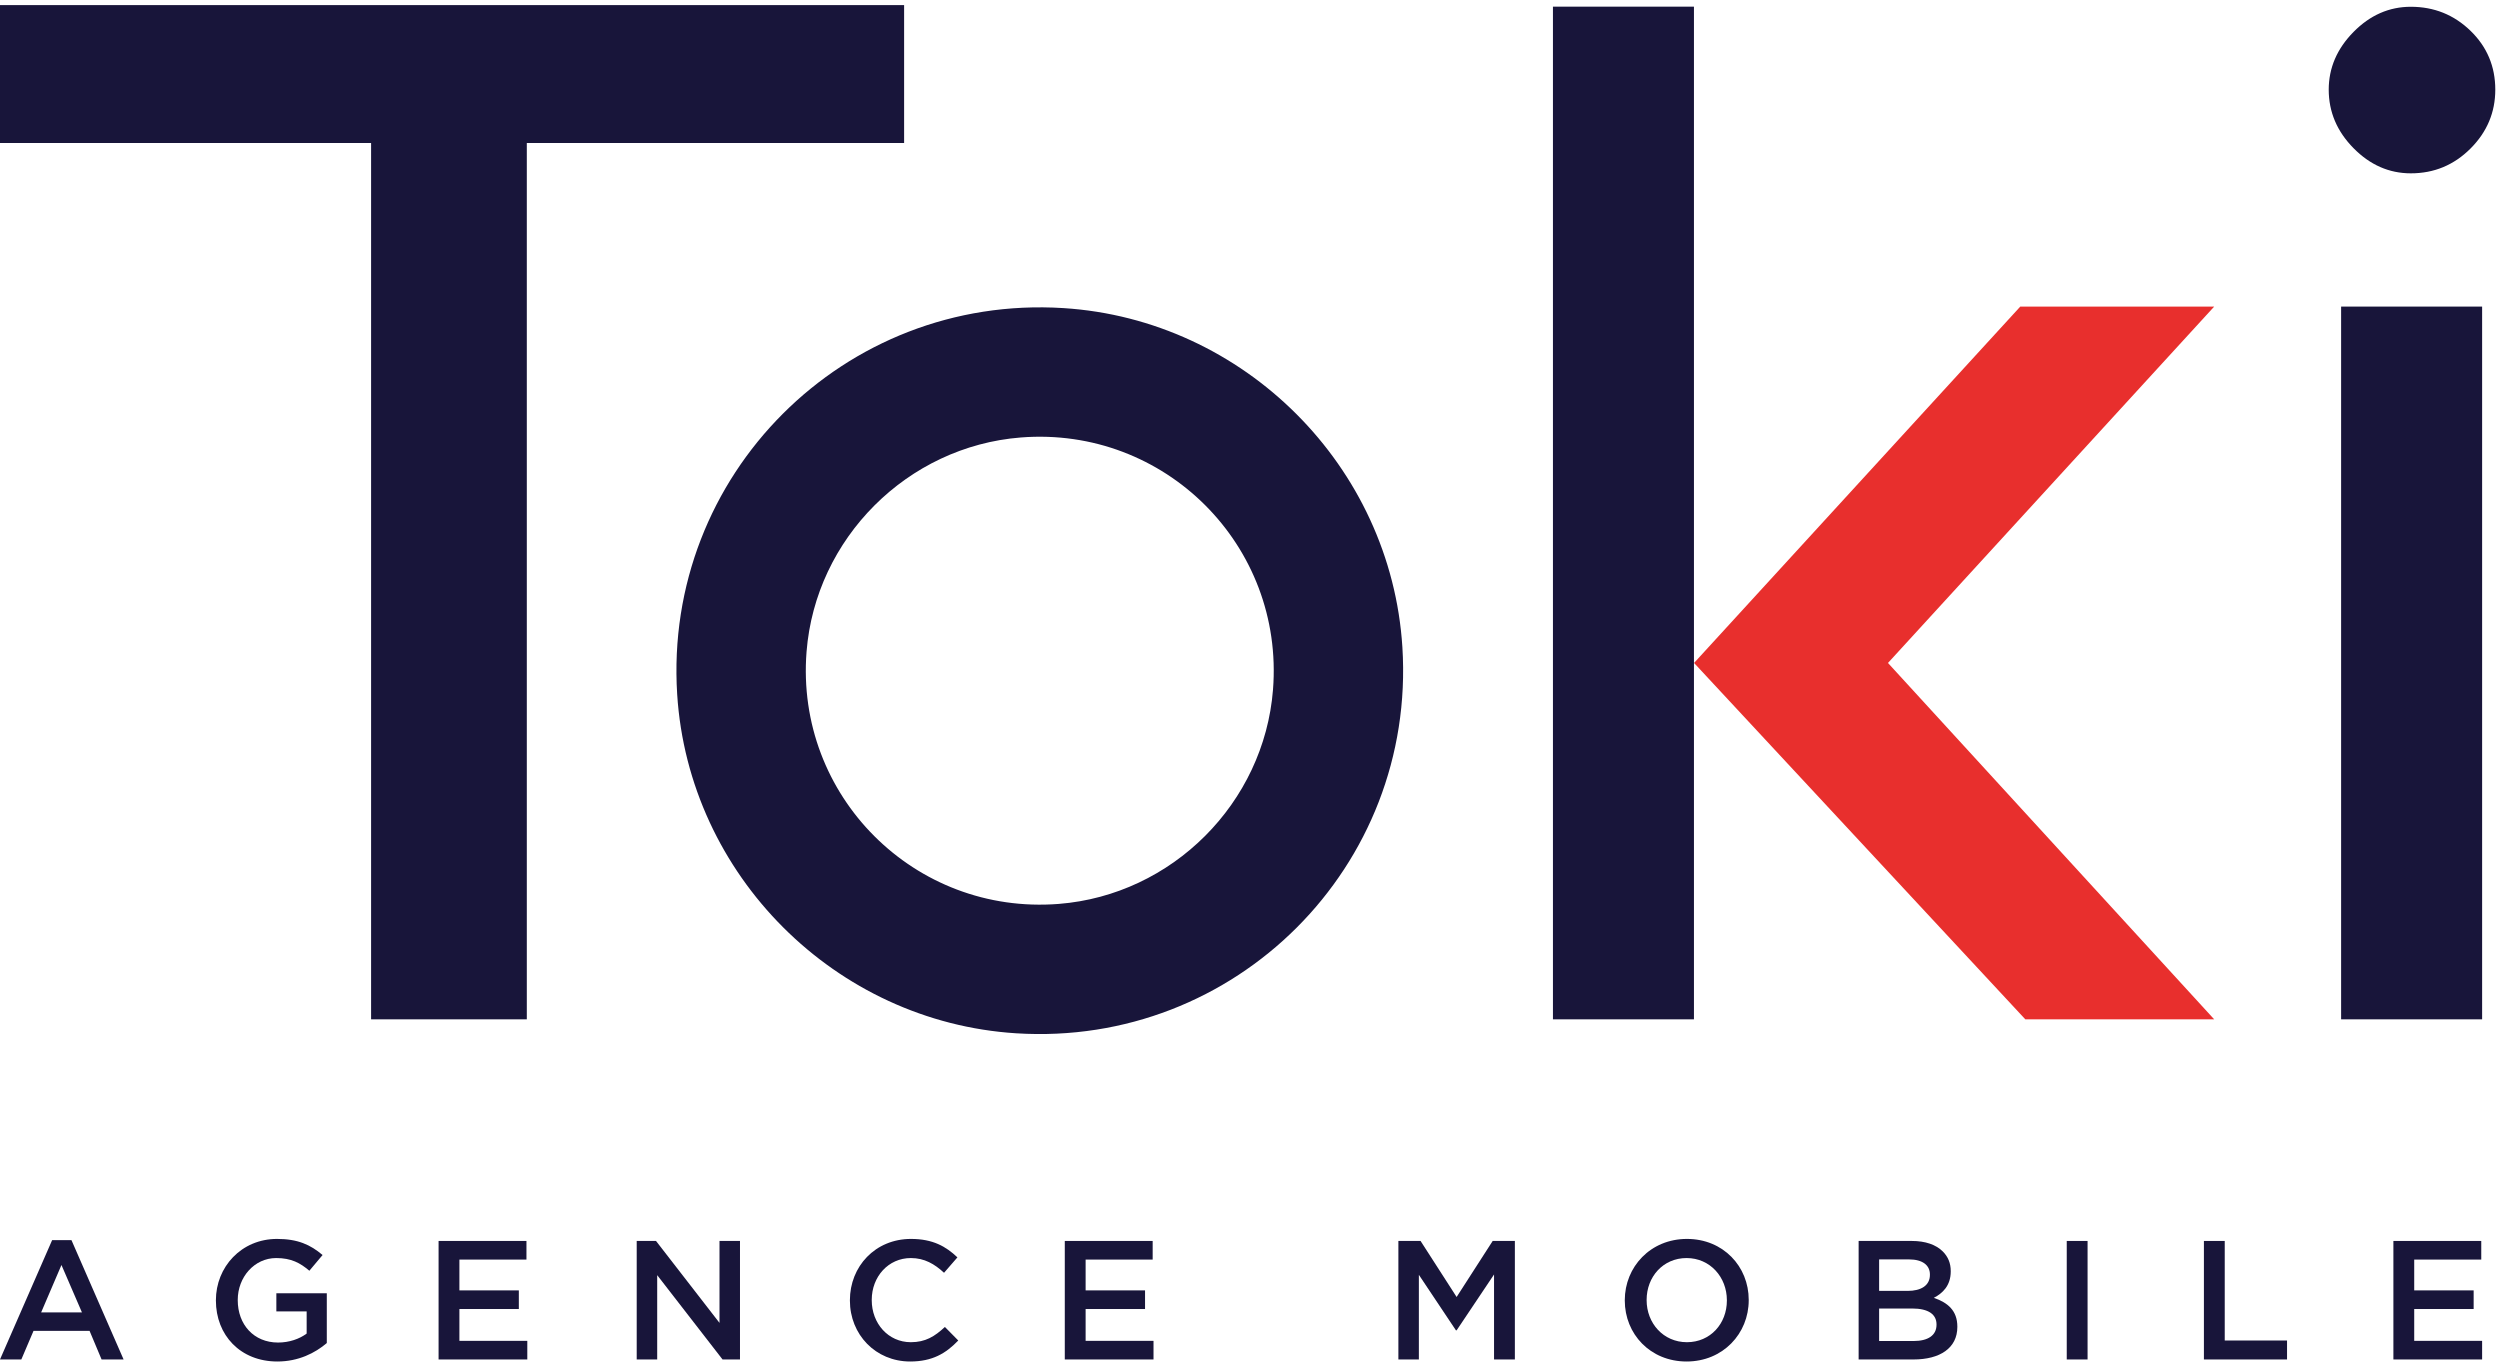
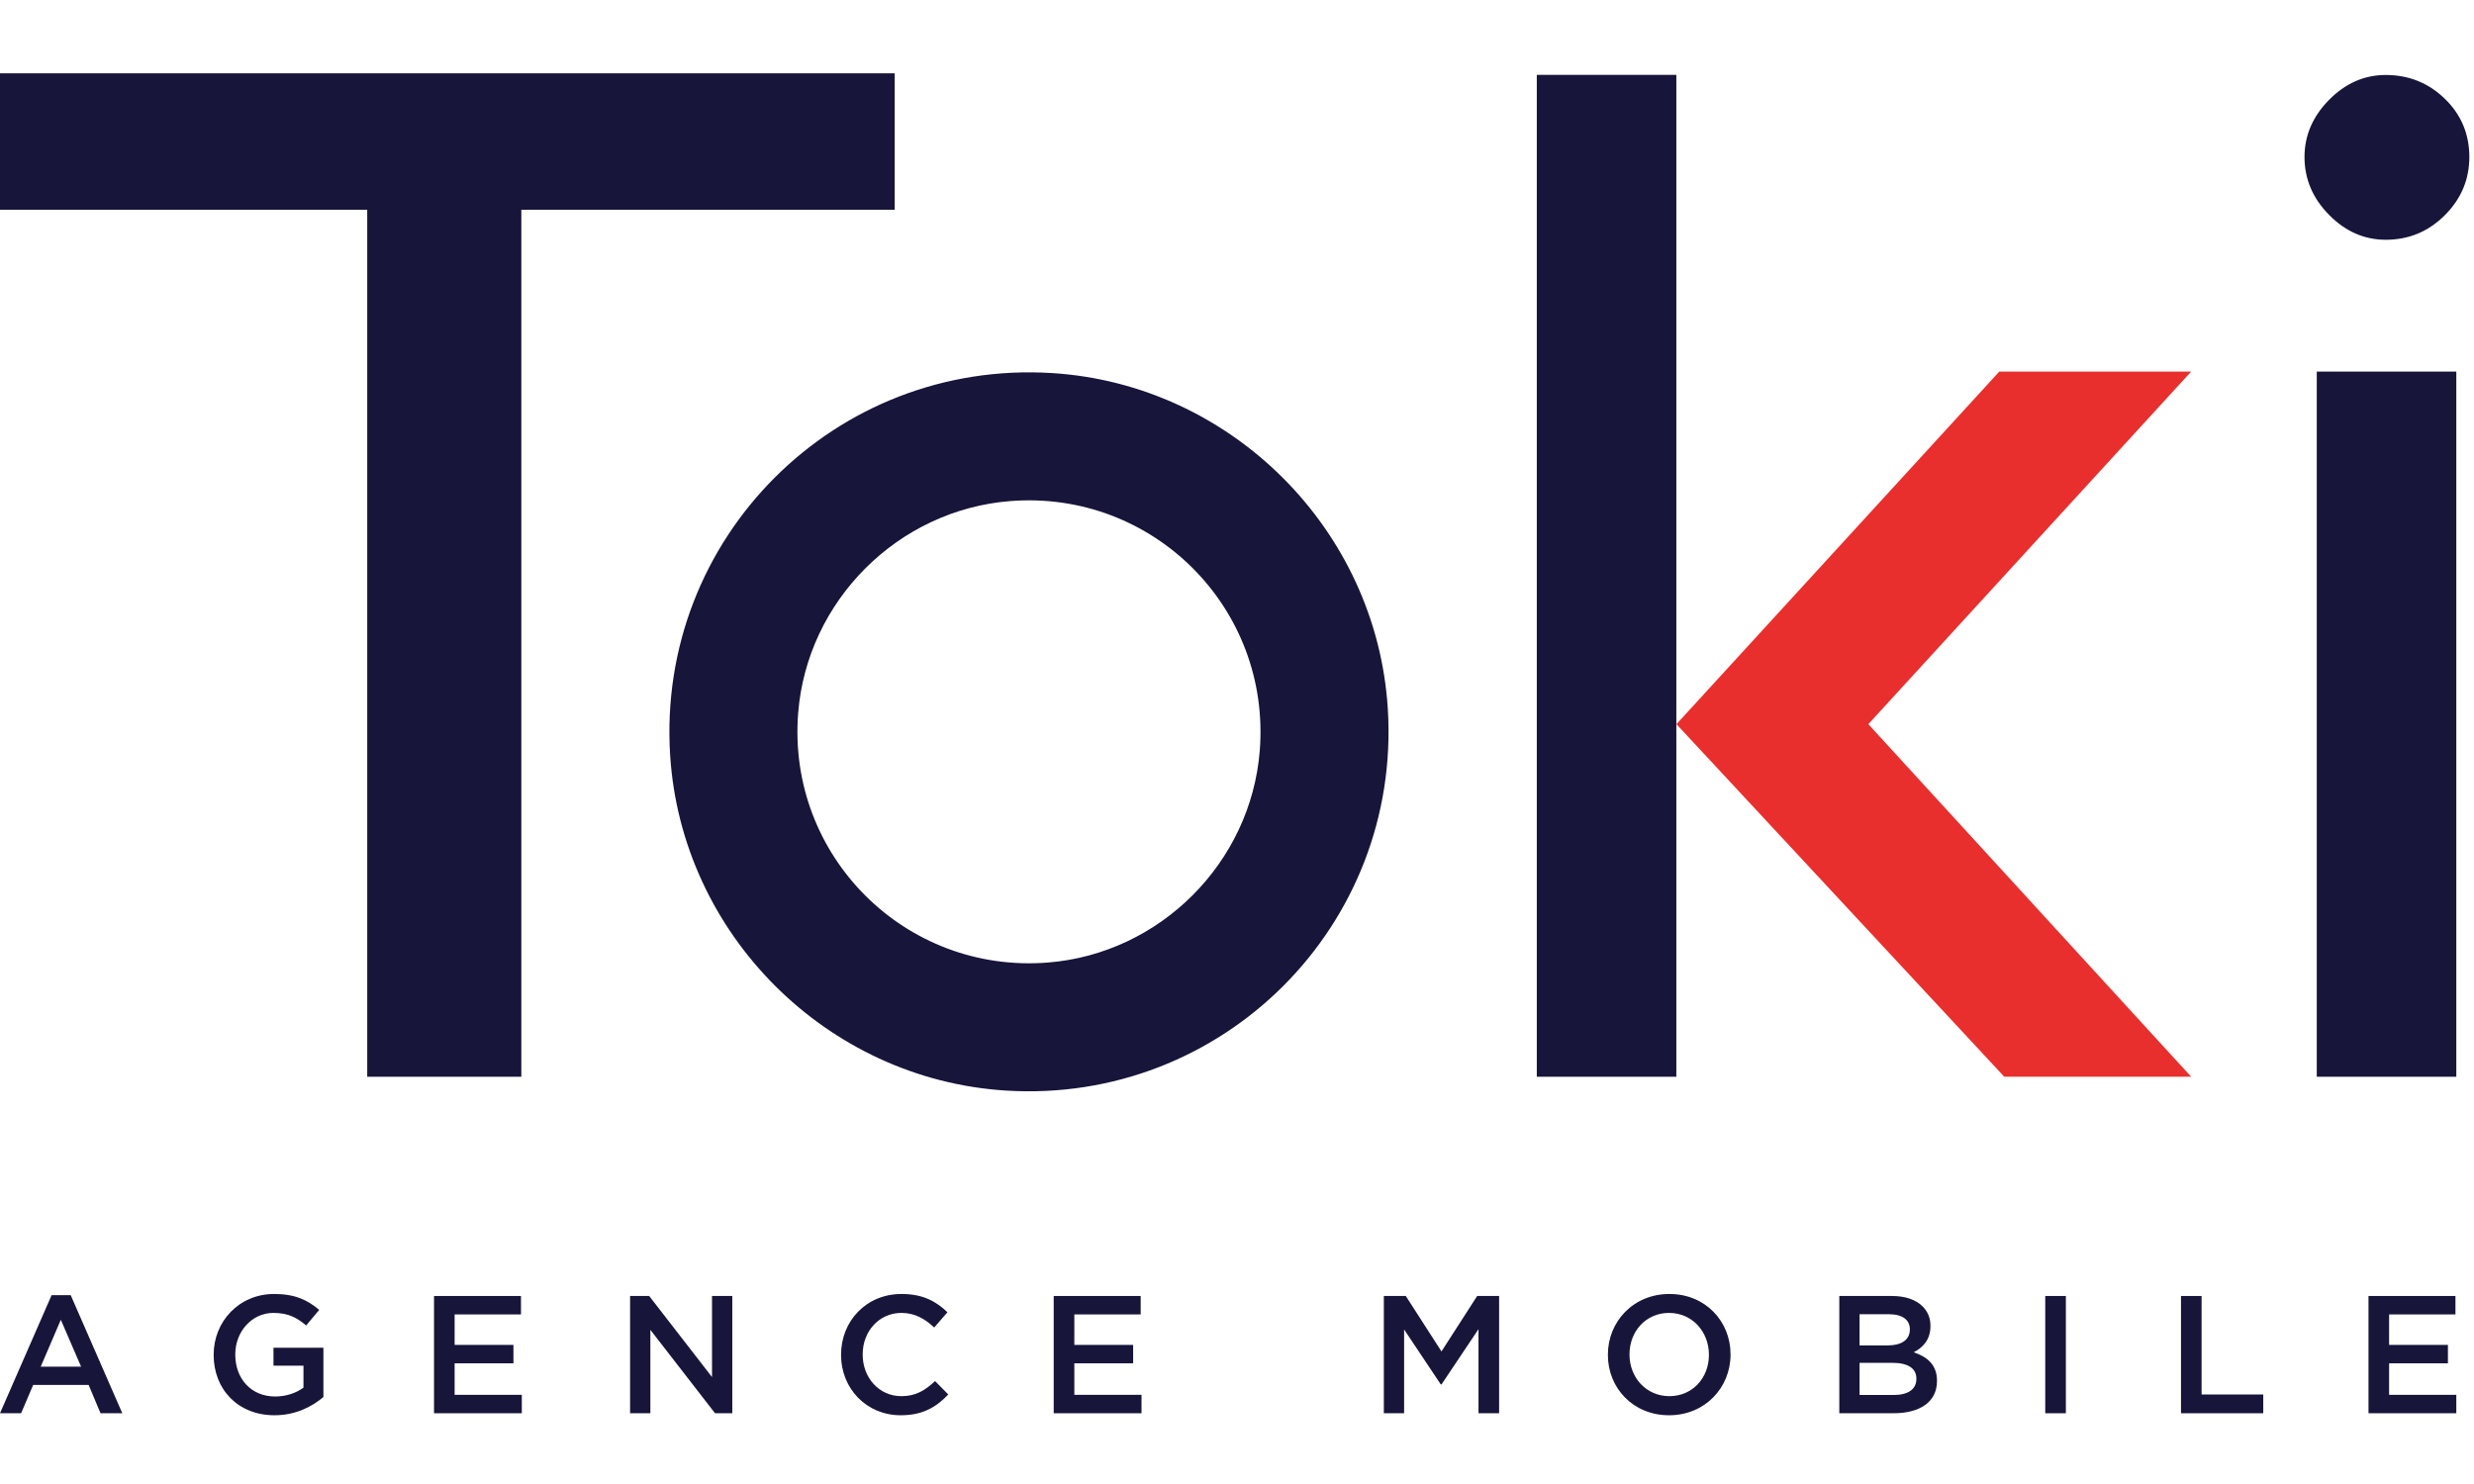
- <svg xmlns="http://www.w3.org/2000/svg" viewBox="0 0 1775 967" version="1.1" xml:space="preserve" style="fill-rule:evenodd;clip-rule:evenodd;stroke-linejoin:round;stroke-miterlimit:1.414;">
+ <svg xmlns="http://www.w3.org/2000/svg" width="1000" height="600" viewBox="0 0 1775 967" version="1.1" xml:space="preserve" style="fill-rule:evenodd;clip-rule:evenodd;stroke-linejoin:round;stroke-miterlimit:1.414;">
  <g transform="matrix(4.16667,0,0,4.16667,0,0)">
    <path d="M344.254,52.242L288.667,112.968L345.114,173.695L377.298,173.695L321.711,112.968L377.298,52.242L344.254,52.242Z" style="fill:rgb(232,47,45);fill-rule:nonzero;" />
    <path d="M216.919,117.521C215.395,136.846 199.738,152.503 180.413,154.027C155.848,155.964 135.501,135.617 137.437,111.051C138.961,91.727 154.617,76.07 173.943,74.546C198.509,72.609 218.856,92.956 216.919,117.521ZM181.2,52.499C143.834,50.138 113.029,80.943 115.391,118.308C117.338,149.123 142.342,174.127 173.157,176.074C210.522,178.435 241.326,147.63 238.966,110.265C237.019,79.45 212.015,54.446 181.2,52.499Z" style="fill:rgb(24,21,58);fill-rule:nonzero;" />
    <path d="M154.06,0.869L0,0.869L0,24.368L63.234,24.368L63.234,173.695L89.768,173.695L89.768,24.368L154.06,24.368L154.06,0.869Z" style="fill:rgb(24,21,58);fill-rule:nonzero;" />
    <path d="M410.807,29.536C414.768,29.536 418.155,28.129 420.973,25.312C423.788,22.496 425.197,19.152 425.197,15.278C425.197,11.318 423.788,7.975 420.973,5.245C418.155,2.519 414.768,1.154 410.807,1.154C407.111,1.154 403.854,2.585 401.039,5.444C398.221,8.305 396.814,11.582 396.814,15.278C396.814,19.064 398.221,22.387 401.039,25.245C403.854,28.106 407.111,29.536 410.807,29.536Z" style="fill:rgb(24,21,58);fill-rule:nonzero;" />
    <rect x="398.926" y="52.242" width="24.027" height="121.453" style="fill:rgb(24,21,58);fill-rule:nonzero;" />
    <rect x="264.622" y="1.134" width="24.027" height="172.561" style="fill:rgb(24,21,58);fill-rule:nonzero;" />
    <path d="M13.964,223.633L10.472,215.555L7.011,223.633L13.964,223.633ZM8.886,211.314L12.175,211.314L21.061,231.653L17.31,231.653L15.262,226.778L5.712,226.778L3.635,231.653L0,231.653L8.886,211.314Z" style="fill:rgb(24,21,58);fill-rule:nonzero;" />
    <path d="M36.79,221.613L36.79,221.556C36.79,215.901 41.118,211.112 47.205,211.112C50.725,211.112 52.889,212.093 54.966,213.853L52.715,216.535C51.158,215.209 49.628,214.372 47.061,214.372C43.339,214.372 40.512,217.632 40.512,221.498L40.512,221.556C40.512,225.711 43.253,228.769 47.378,228.769C49.283,228.769 51.014,228.163 52.254,227.24L52.254,223.46L47.09,223.46L47.09,220.373L55.687,220.373L55.687,228.855C53.697,230.557 50.841,232 47.263,232C40.945,232 36.79,227.499 36.79,221.613Z" style="fill:rgb(24,21,58);fill-rule:nonzero;" />
    <path d="M74.734,211.458L89.708,211.458L89.708,214.632L78.282,214.632L78.282,219.882L88.409,219.882L88.409,223.056L78.282,223.056L78.282,228.48L89.852,228.48L89.852,231.653L74.734,231.653L74.734,211.458Z" style="fill:rgb(24,21,58);fill-rule:nonzero;" />
    <path d="M108.495,211.458L111.784,211.458L122.603,225.421L122.603,211.458L126.094,211.458L126.094,231.653L123.122,231.653L111.986,217.285L111.986,231.653L108.495,231.653L108.495,211.458Z" style="fill:rgb(24,21,58);fill-rule:nonzero;" />
    <path d="M144.823,221.613L144.823,221.556C144.823,215.814 149.122,211.112 155.238,211.112C158.96,211.112 161.21,212.41 163.144,214.256L160.864,216.882C159.248,215.382 157.517,214.372 155.209,214.372C151.372,214.372 148.545,217.546 148.545,221.498L148.545,221.556C148.545,225.508 151.344,228.711 155.209,228.711C157.69,228.711 159.277,227.73 161.009,226.114L163.288,228.422C161.182,230.615 158.874,232 155.094,232C149.208,232 144.823,227.413 144.823,221.613Z" style="fill:rgb(24,21,58);fill-rule:nonzero;" />
    <path d="M181.44,211.458L196.414,211.458L196.414,214.632L184.989,214.632L184.989,219.882L195.115,219.882L195.115,223.056L184.989,223.056L184.989,228.48L196.558,228.48L196.558,231.653L181.44,231.653L181.44,211.458Z" style="fill:rgb(24,21,58);fill-rule:nonzero;" />
    <path d="M238.284,211.458L242.064,211.458L248.209,221.007L254.354,211.458L258.133,211.458L258.133,231.653L254.584,231.653L254.584,217.17L248.209,226.691L248.093,226.691L241.775,217.228L241.775,231.653L238.284,231.653L238.284,211.458Z" style="fill:rgb(24,21,58);fill-rule:nonzero;" />
    <path d="M294.26,221.613L294.26,221.556C294.26,217.632 291.403,214.372 287.394,214.372C283.384,214.372 280.585,217.575 280.585,221.498L280.585,221.556C280.585,225.479 283.441,228.711 287.451,228.711C291.461,228.711 294.26,225.537 294.26,221.613ZM276.863,221.613L276.863,221.556C276.863,215.872 281.248,211.112 287.451,211.112C293.654,211.112 297.982,215.814 297.982,221.498L297.982,221.556C297.982,227.24 293.596,232 287.394,232C281.191,232 276.863,227.297 276.863,221.613Z" style="fill:rgb(24,21,58);fill-rule:nonzero;" />
    <path d="M325.828,222.969L320.202,222.969L320.202,228.508L326.087,228.508C328.511,228.508 329.983,227.557 329.983,225.739L329.983,225.682C329.983,223.979 328.627,222.969 325.828,222.969ZM328.857,217.17C328.857,215.583 327.587,214.603 325.308,214.603L320.202,214.603L320.202,219.969L325.049,219.969C327.328,219.969 328.857,219.075 328.857,217.228L328.857,217.17ZM316.711,211.458L325.77,211.458C328.078,211.458 329.895,212.093 331.05,213.247C331.944,214.141 332.406,215.238 332.406,216.593L332.406,216.651C332.406,219.075 331.021,220.373 329.521,221.152C331.886,221.96 333.531,223.315 333.531,226.056L333.531,226.114C333.531,229.721 330.559,231.653 326.058,231.653L316.711,231.653L316.711,211.458Z" style="fill:rgb(24,21,58);fill-rule:nonzero;" />
    <rect x="352.173" y="211.458" width="3.549" height="20.195" style="fill:rgb(24,21,58);fill-rule:nonzero;" />
    <path d="M375.546,211.458L379.094,211.458L379.094,228.422L389.711,228.422L389.711,231.653L375.546,231.653L375.546,211.458Z" style="fill:rgb(24,21,58);fill-rule:nonzero;" />
    <path d="M407.834,211.458L422.807,211.458L422.807,214.632L411.382,214.632L411.382,219.882L421.509,219.882L421.509,223.056L411.382,223.056L411.382,228.48L422.952,228.48L422.952,231.653L407.834,231.653L407.834,211.458Z" style="fill:rgb(24,21,58);fill-rule:nonzero;" />
  </g>
</svg>
